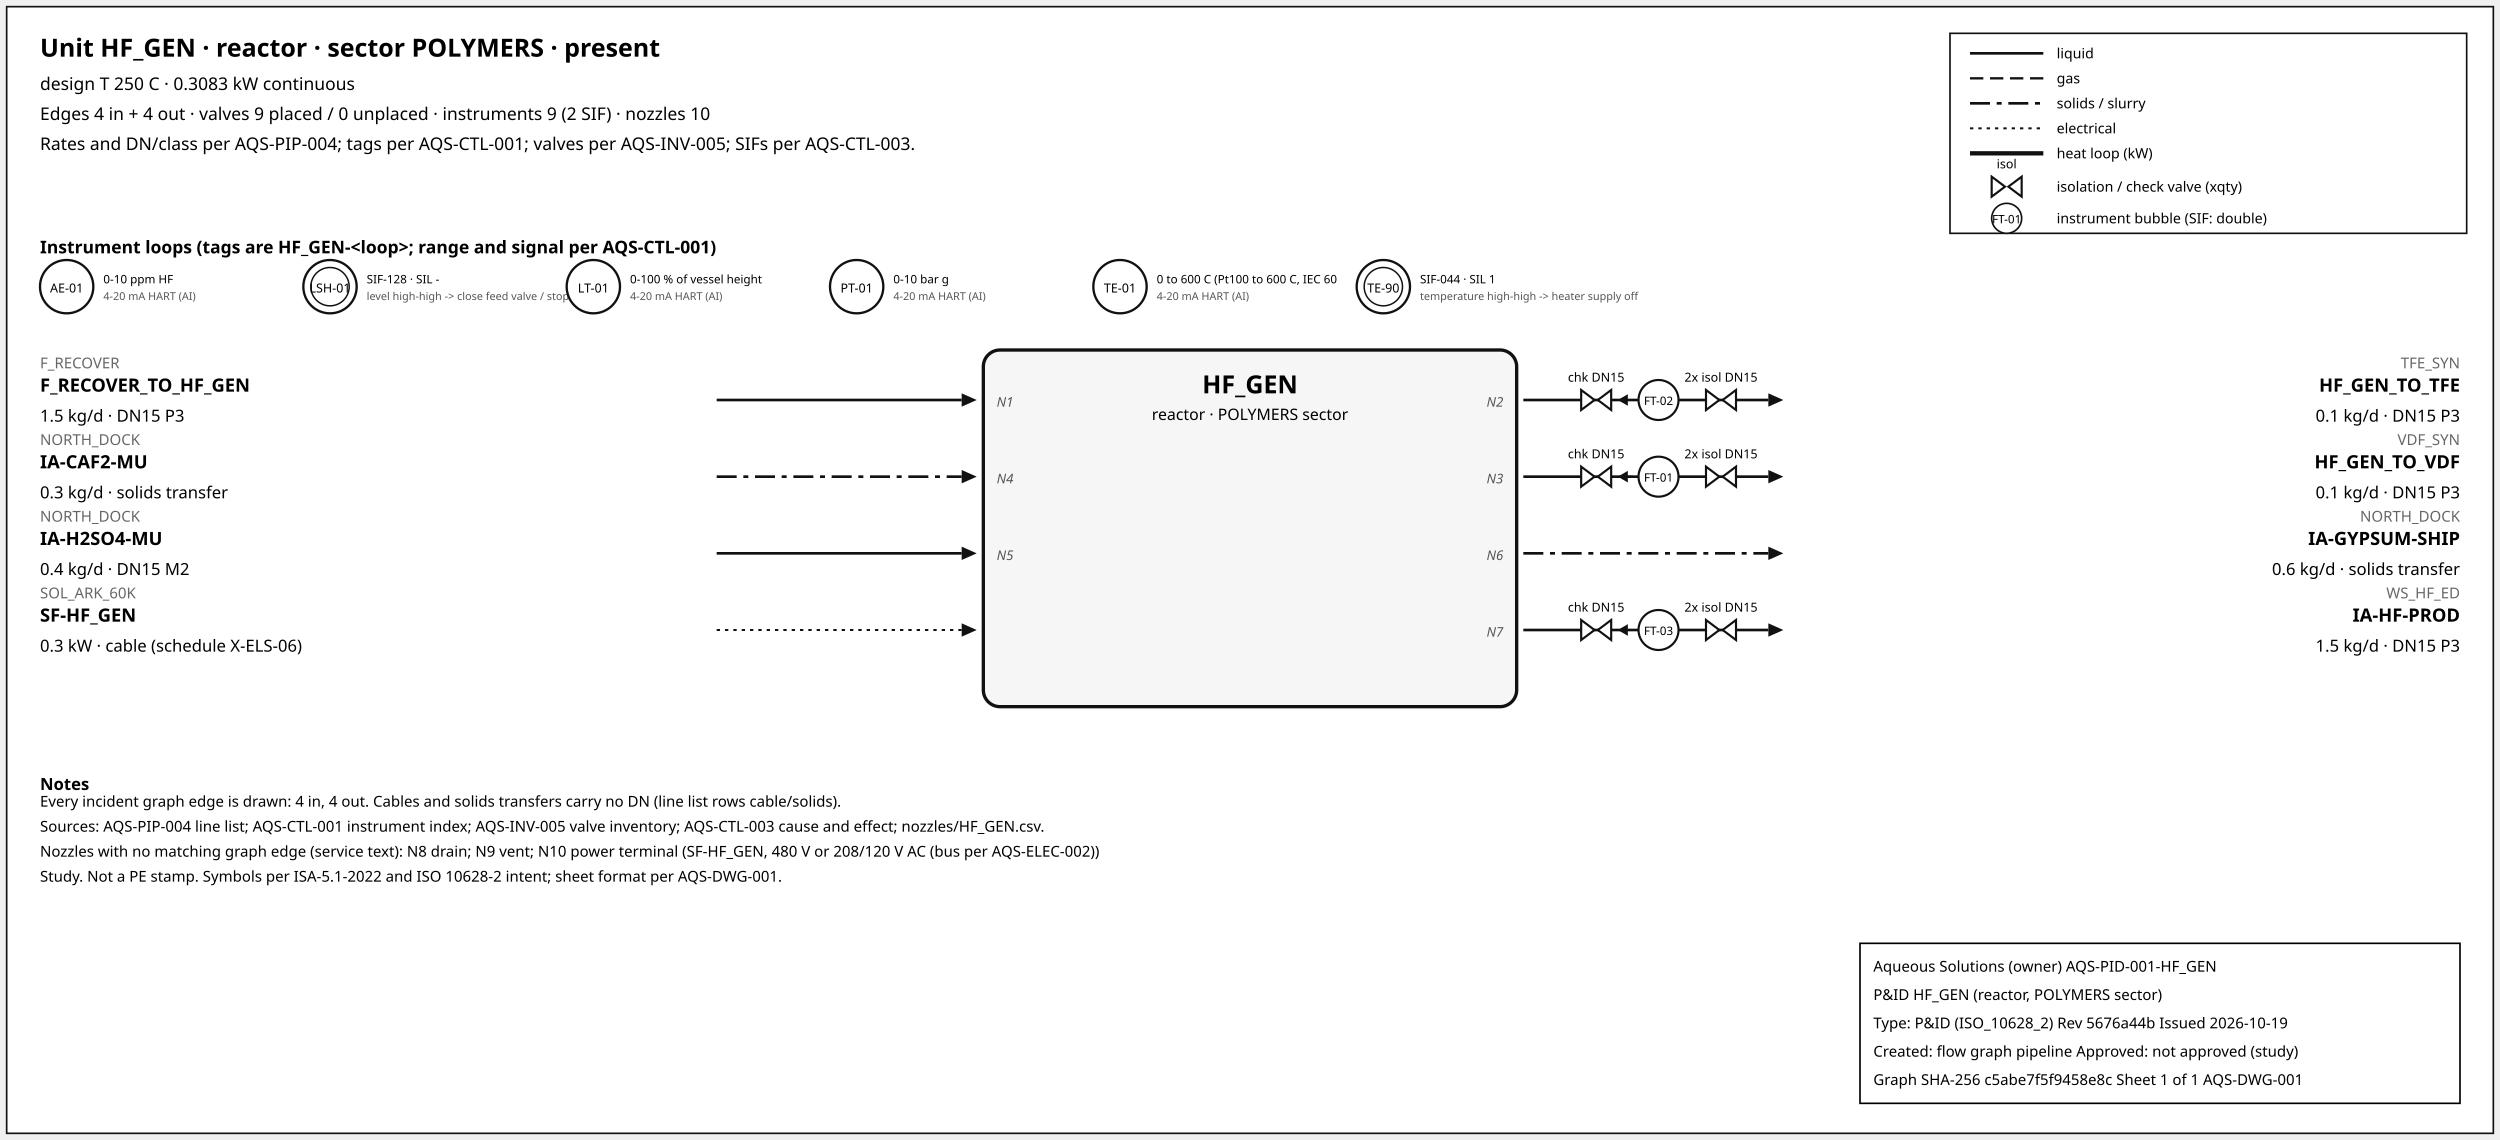
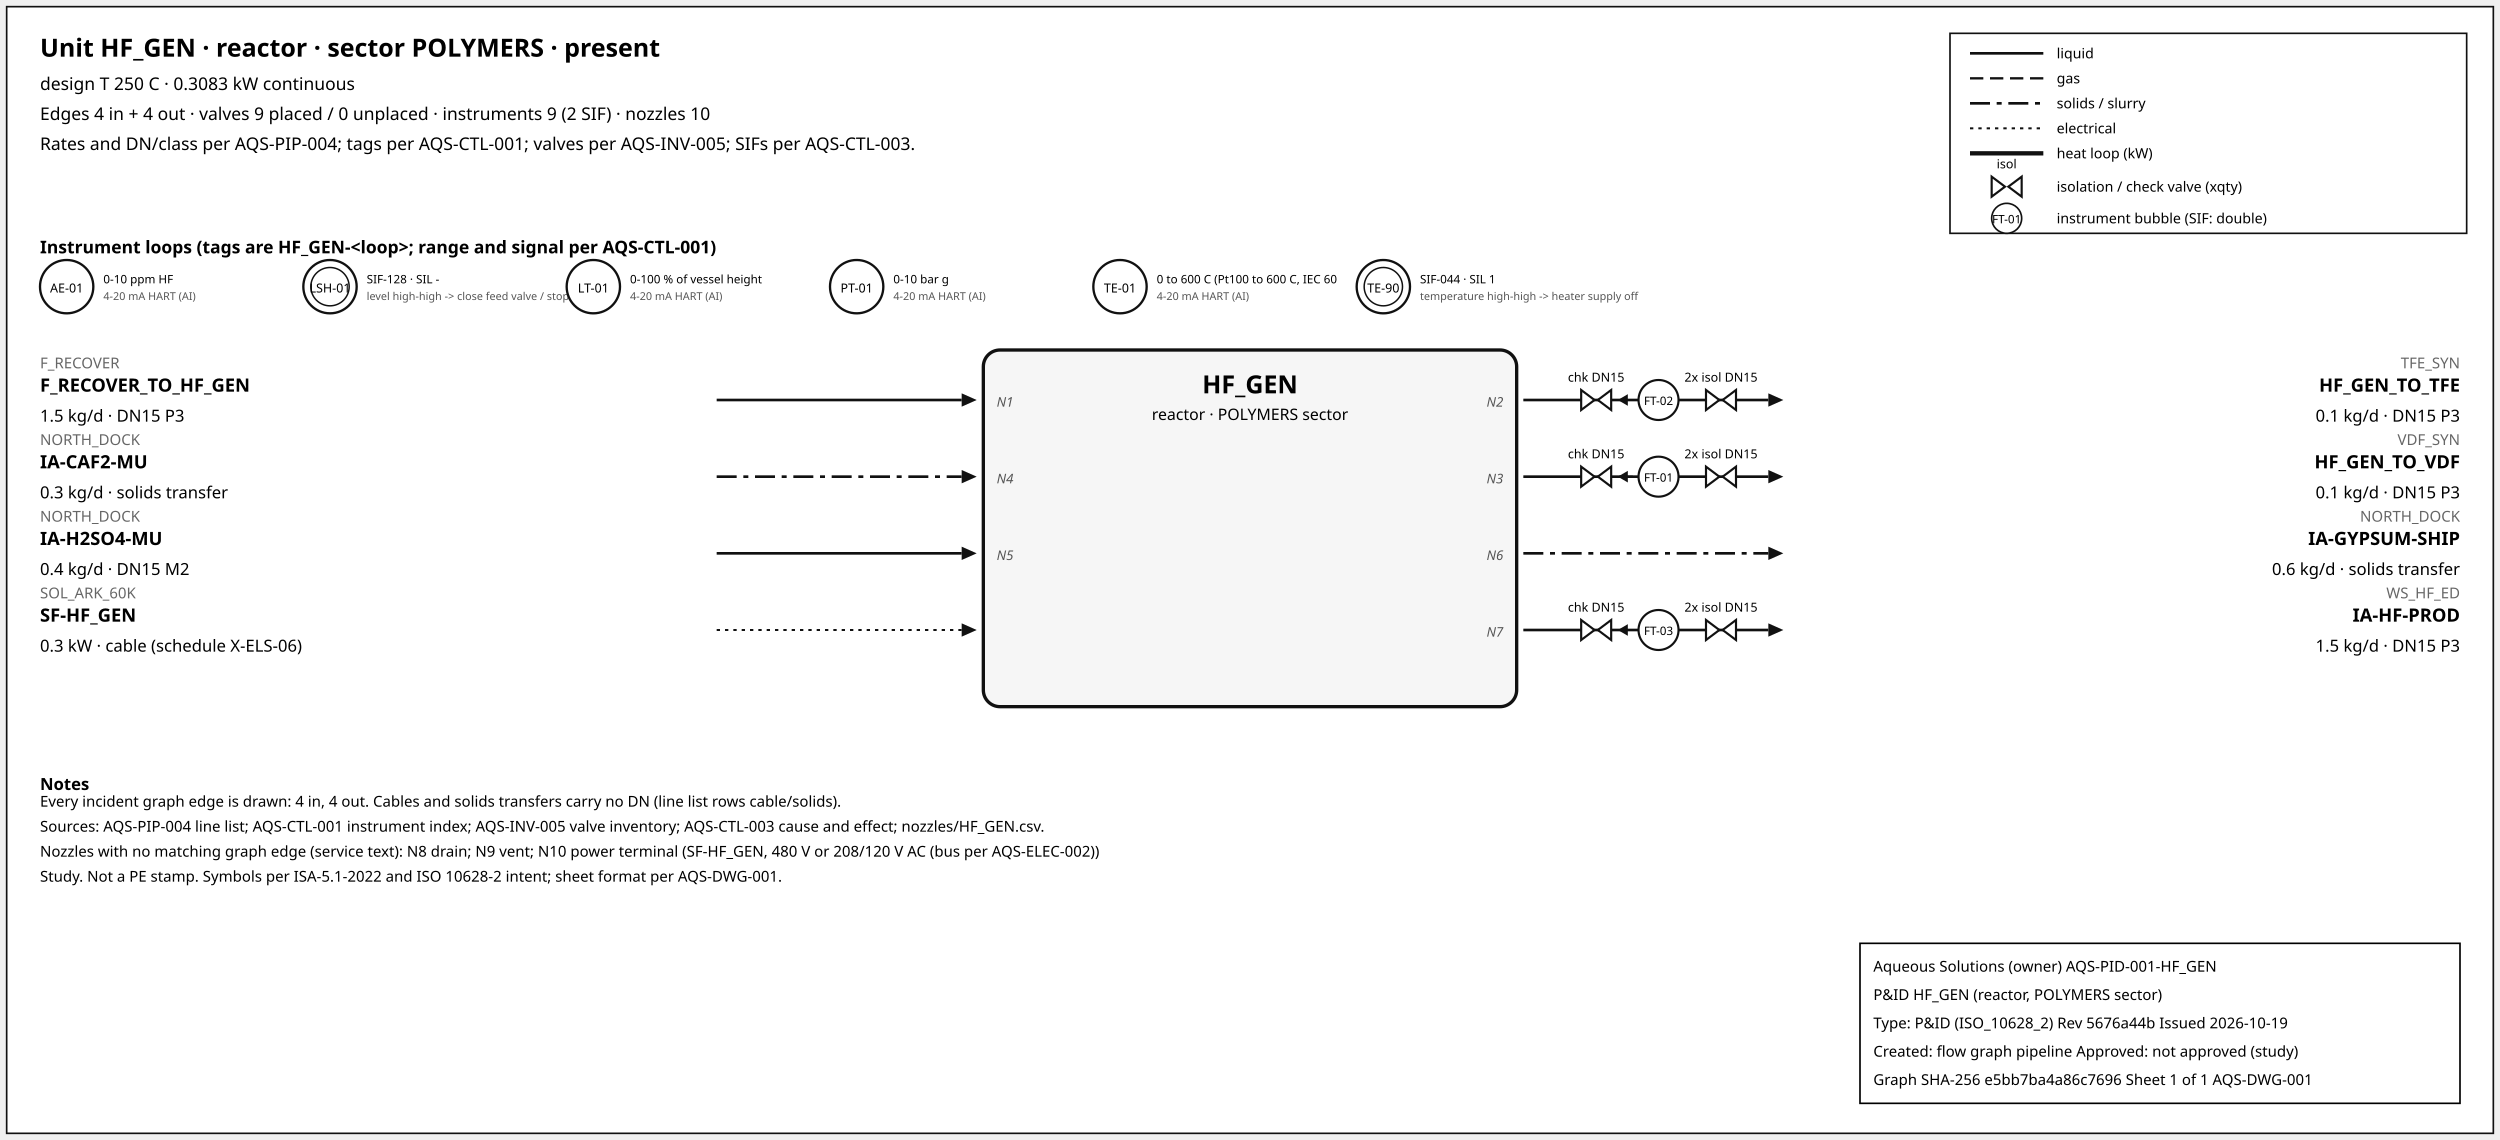
<svg xmlns="http://www.w3.org/2000/svg" width="1500" height="684" font-family="sans-serif">
  <rect x="4" y="4" width="1492" height="676" fill="white" stroke="#111" />
  <text x="24" y="34" font-size="15" font-weight="600">Unit HF_GEN · reactor · sector POLYMERS · present</text>
  <text x="24" y="54" font-size="10.5">design T 250 C · 0.3083 kW continuous</text>
  <text x="24" y="72" font-size="10.5">Edges 4 in + 4 out · valves 9 placed / 0 unplaced · instruments 9 (2 SIF) · nozzles 10</text>
  <text x="24" y="90" font-size="10.5">Rates and DN/class per AQS-PIP-004; tags per AQS-CTL-001; valves per AQS-INV-005; SIFs per AQS-CTL-003.</text>
  <rect x="1170" y="20" width="310" height="120" fill="white" stroke="#111" />
  <line x1="1182" y1="32" x2="1226" y2="32" stroke="#111" stroke-width="1.6" />
  <text x="1234" y="35" font-size="8.5">liquid</text>
  <line x1="1182" y1="47" x2="1226" y2="47" stroke="#111" stroke-width="1.4" stroke-dasharray="8,4" />
  <text x="1234" y="50" font-size="8.5">gas</text>
  <line x1="1182" y1="62" x2="1226" y2="62" stroke="#111" stroke-width="1.6" stroke-dasharray="12,4,3,4" />
  <text x="1234" y="65" font-size="8.5">solids / slurry</text>
  <line x1="1182" y1="77" x2="1226" y2="77" stroke="#111" stroke-width="1.2" stroke-dasharray="2,3" />
  <text x="1234" y="80" font-size="8.5">electrical</text>
  <line x1="1182" y1="92" x2="1226" y2="92" stroke="#111" stroke-width="2.6" />
  <text x="1234" y="95" font-size="8.5">heat loop (kW)</text>
  <path d="M 1195.0,106 L 1203.0,112 L 1195.0,118 Z M 1213.0,106 L 1205.0,112 L 1213.0,118 Z" fill="white" stroke="#111" stroke-width="1.3" />
  <text x="1204.0" y="101.0" font-size="7.5" text-anchor="middle">isol</text>
  <text x="1234" y="115" font-size="8.5">isolation / check valve (xqty)</text>
  <circle cx="1204" cy="131" r="9" fill="white" stroke="#111" />
  <text x="1204" y="134" font-size="7" text-anchor="middle">FT-01</text>
  <text x="1234" y="134" font-size="8.5">instrument bubble (SIF: double)</text>
  <text x="24" y="152" font-size="10.5" font-weight="600">Instrument loops (tags are HF_GEN-&lt;loop&gt;; range and signal per AQS-CTL-001)</text>
  <circle cx="40" cy="172" r="16" fill="white" stroke="#111" stroke-width="1.4" />
  <text x="40" y="175.5" font-size="7.5" text-anchor="middle">AE-01</text>
  <text x="62" y="170" font-size="7">0-10 ppm HF</text>
  <text x="62" y="180" font-size="6.5" fill="#555">4-20 mA HART (AI)</text>
  <circle cx="198" cy="172" r="16" fill="white" stroke="#111" stroke-width="1.4" />
  <circle cx="198" cy="172" r="11.5" fill="none" stroke="#111" stroke-width="0.9" />
  <text x="198" y="175.5" font-size="7.5" text-anchor="middle">LSH-01</text>
  <text x="220" y="170" font-size="7">SIF-128 · SIL -</text>
  <text x="220" y="180" font-size="6.5" fill="#555">level high-high -&gt; close feed valve / stop f</text>
  <circle cx="356" cy="172" r="16" fill="white" stroke="#111" stroke-width="1.4" />
  <text x="356" y="175.5" font-size="7.5" text-anchor="middle">LT-01</text>
  <text x="378" y="170" font-size="7">0-100 % of vessel height</text>
  <text x="378" y="180" font-size="6.5" fill="#555">4-20 mA HART (AI)</text>
  <circle cx="514" cy="172" r="16" fill="white" stroke="#111" stroke-width="1.4" />
  <text x="514" y="175.5" font-size="7.5" text-anchor="middle">PT-01</text>
  <text x="536" y="170" font-size="7">0-10 bar g</text>
  <text x="536" y="180" font-size="6.5" fill="#555">4-20 mA HART (AI)</text>
  <circle cx="672" cy="172" r="16" fill="white" stroke="#111" stroke-width="1.4" />
  <text x="672" y="175.5" font-size="7.5" text-anchor="middle">TE-01</text>
  <text x="694" y="170" font-size="7">0 to 600 C (Pt100 to 600 C, IEC 60</text>
  <text x="694" y="180" font-size="6.5" fill="#555">4-20 mA HART (AI)</text>
  <circle cx="830" cy="172" r="16" fill="white" stroke="#111" stroke-width="1.4" />
  <circle cx="830" cy="172" r="11.5" fill="none" stroke="#111" stroke-width="0.9" />
  <text x="830" y="175.5" font-size="7.5" text-anchor="middle">TE-90</text>
  <text x="852" y="170" font-size="7">SIF-044 · SIL 1</text>
  <text x="852" y="180" font-size="6.5" fill="#555">temperature high-high -&gt; heater supply off</text>
  <rect x="590" y="210" width="320" height="214" rx="10" fill="#f6f6f6" stroke="#111" stroke-width="2" />
  <text x="750.0" y="236" font-size="15" font-weight="700" text-anchor="middle">HF_GEN</text>
  <text x="750.0" y="252" font-size="9.5" text-anchor="middle">reactor · POLYMERS sector</text>
  <line x1="430" y1="240" x2="577" y2="240" stroke="#111" stroke-width="1.6" class="edge-in" />
  <polygon points="586,240 577,236 577,244" fill="#111" />
  <text x="24" y="221" font-size="9" fill="#666" text-anchor="start">F_RECOVER</text>
  <text x="24" y="235" font-size="11" font-weight="600" text-anchor="start">F_RECOVER_TO_HF_GEN</text>
  <text x="24" y="253" font-size="10" text-anchor="start">1.5 kg/d · DN15 P3</text>
  <text x="598" y="244" font-size="8" font-style="italic" fill="#555" text-anchor="start">N1</text>
  <line x1="430" y1="286" x2="577" y2="286" stroke="#111" stroke-width="1.6" stroke-dasharray="12,4,3,4" class="edge-in" />
  <polygon points="586,286 577,282 577,290" fill="#111" />
  <text x="24" y="267" font-size="9" fill="#666" text-anchor="start">NORTH_DOCK</text>
  <text x="24" y="281" font-size="11" font-weight="600" text-anchor="start">IA-CAF2-MU</text>
  <text x="24" y="299" font-size="10" text-anchor="start">0.3 kg/d · solids transfer</text>
  <text x="598" y="290" font-size="8" font-style="italic" fill="#555" text-anchor="start">N4</text>
  <line x1="430" y1="332" x2="577" y2="332" stroke="#111" stroke-width="1.6" class="edge-in" />
  <polygon points="586,332 577,328 577,336" fill="#111" />
  <text x="24" y="313" font-size="9" fill="#666" text-anchor="start">NORTH_DOCK</text>
  <text x="24" y="327" font-size="11" font-weight="600" text-anchor="start">IA-H2SO4-MU</text>
  <text x="24" y="345" font-size="10" text-anchor="start">0.4 kg/d · DN15 M2</text>
  <text x="598" y="336" font-size="8" font-style="italic" fill="#555" text-anchor="start">N5</text>
  <line x1="430" y1="378" x2="577" y2="378" stroke="#111" stroke-width="1.2" stroke-dasharray="2,3" class="edge-in" />
  <polygon points="586,378 577,374 577,382" fill="#111" />
  <text x="24" y="359" font-size="9" fill="#666" text-anchor="start">SOL_ARK_60K</text>
  <text x="24" y="373" font-size="11" font-weight="600" text-anchor="start">SF-HF_GEN</text>
  <text x="24" y="391" font-size="10" text-anchor="start">0.3 kW · cable (schedule X-ELS-06)</text>
  <line x1="914" y1="240" x2="1061" y2="240" stroke="#111" stroke-width="1.6" class="edge-out" />
  <polygon points="1070,240 1061,236 1061,244" fill="#111" />
  <text x="1476" y="221" font-size="9" fill="#666" text-anchor="end">TFE_SYN</text>
  <text x="1476" y="235" font-size="11" font-weight="600" text-anchor="end">HF_GEN_TO_TFE</text>
  <text x="1476" y="253" font-size="10" text-anchor="end">0.1 kg/d · DN15 P3</text>
  <text x="902" y="244" font-size="8" font-style="italic" fill="#555" text-anchor="end">N2</text>
  <line x1="979.7" y1="240" x2="971.7" y2="240" stroke="#111" stroke-width="1.2" />
  <polygon points="970.7,240 976.7,236.5 976.7,243.5" fill="#111" />
  <path d="M 948.7,234 L 956.7,240 L 948.7,246 Z M 966.7,234 L 958.7,240 L 966.7,246 Z" fill="white" stroke="#111" stroke-width="1.3" />
  <text x="957.7" y="229.0" font-size="7.5" text-anchor="middle">chk DN15</text>
  <path d="M 1023.6,234 L 1031.6,240 L 1023.6,246 Z M 1041.6,234 L 1033.6,240 L 1041.6,246 Z" fill="white" stroke="#111" stroke-width="1.3" />
  <text x="1032.6" y="229.0" font-size="7.5" text-anchor="middle">2x isol DN15</text>
  <circle cx="995.12" cy="240" r="12" fill="white" stroke="#111" stroke-width="1.3" />
  <text x="995.12" y="243" font-size="7" text-anchor="middle">FT-02</text>
  <line x1="914" y1="286" x2="1061" y2="286" stroke="#111" stroke-width="1.6" class="edge-out" />
  <polygon points="1070,286 1061,282 1061,290" fill="#111" />
  <text x="1476" y="267" font-size="9" fill="#666" text-anchor="end">VDF_SYN</text>
  <text x="1476" y="281" font-size="11" font-weight="600" text-anchor="end">HF_GEN_TO_VDF</text>
  <text x="1476" y="299" font-size="10" text-anchor="end">0.1 kg/d · DN15 P3</text>
  <text x="902" y="290" font-size="8" font-style="italic" fill="#555" text-anchor="end">N3</text>
  <line x1="979.7" y1="286" x2="971.7" y2="286" stroke="#111" stroke-width="1.2" />
  <polygon points="970.7,286 976.7,282.5 976.7,289.5" fill="#111" />
  <path d="M 948.7,280 L 956.7,286 L 948.7,292 Z M 966.7,280 L 958.7,286 L 966.7,292 Z" fill="white" stroke="#111" stroke-width="1.3" />
  <text x="957.7" y="275.0" font-size="7.5" text-anchor="middle">chk DN15</text>
  <path d="M 1023.6,280 L 1031.6,286 L 1023.6,292 Z M 1041.6,280 L 1033.6,286 L 1041.6,292 Z" fill="white" stroke="#111" stroke-width="1.3" />
  <text x="1032.6" y="275.0" font-size="7.5" text-anchor="middle">2x isol DN15</text>
  <circle cx="995.12" cy="286" r="12" fill="white" stroke="#111" stroke-width="1.3" />
  <text x="995.12" y="289" font-size="7" text-anchor="middle">FT-01</text>
  <line x1="914" y1="332" x2="1061" y2="332" stroke="#111" stroke-width="1.6" stroke-dasharray="12,4,3,4" class="edge-out" />
  <polygon points="1070,332 1061,328 1061,336" fill="#111" />
  <text x="1476" y="313" font-size="9" fill="#666" text-anchor="end">NORTH_DOCK</text>
  <text x="1476" y="327" font-size="11" font-weight="600" text-anchor="end">IA-GYPSUM-SHIP</text>
  <text x="1476" y="345" font-size="10" text-anchor="end">0.6 kg/d · solids transfer</text>
  <text x="902" y="336" font-size="8" font-style="italic" fill="#555" text-anchor="end">N6</text>
  <line x1="914" y1="378" x2="1061" y2="378" stroke="#111" stroke-width="1.6" class="edge-out" />
  <polygon points="1070,378 1061,374 1061,382" fill="#111" />
  <text x="1476" y="359" font-size="9" fill="#666" text-anchor="end">WS_HF_ED</text>
  <text x="1476" y="373" font-size="11" font-weight="600" text-anchor="end">IA-HF-PROD</text>
  <text x="1476" y="391" font-size="10" text-anchor="end">1.5 kg/d · DN15 P3</text>
  <text x="902" y="382" font-size="8" font-style="italic" fill="#555" text-anchor="end">N7</text>
  <line x1="979.7" y1="378" x2="971.7" y2="378" stroke="#111" stroke-width="1.2" />
  <polygon points="970.7,378 976.7,374.5 976.7,381.5" fill="#111" />
  <path d="M 948.7,372 L 956.7,378 L 948.7,384 Z M 966.7,372 L 958.7,378 L 966.7,384 Z" fill="white" stroke="#111" stroke-width="1.3" />
  <text x="957.7" y="367.0" font-size="7.5" text-anchor="middle">chk DN15</text>
  <path d="M 1023.6,372 L 1031.6,378 L 1023.6,384 Z M 1041.6,372 L 1033.6,378 L 1041.6,384 Z" fill="white" stroke="#111" stroke-width="1.3" />
  <text x="1032.6" y="367.0" font-size="7.5" text-anchor="middle">2x isol DN15</text>
  <circle cx="995.12" cy="378" r="12" fill="white" stroke="#111" stroke-width="1.3" />
  <text x="995.12" y="381" font-size="7" text-anchor="middle">FT-03</text>
  <text x="24" y="474" font-size="10" font-weight="600">Notes</text>
  <text x="24" y="484" font-size="9">Every incident graph edge is drawn: 4 in, 4 out. Cables and solids transfers carry no DN (line list rows cable/solids).</text>
  <text x="24" y="499" font-size="9">Sources: AQS-PIP-004 line list; AQS-CTL-001 instrument index; AQS-INV-005 valve inventory; AQS-CTL-003 cause and effect; nozzles/HF_GEN.csv.</text>
  <text x="24" y="514" font-size="9">Nozzles with no matching graph edge (service text): N8 drain; N9 vent; N10 power terminal (SF-HF_GEN, 480 V or 208/120 V AC (bus per AQS-ELEC-002))</text>
  <text x="24" y="529" font-size="9">Study. Not a PE stamp. Symbols per ISA-5.1-2022 and ISO 10628-2 intent; sheet format per AQS-DWG-001.</text>
  <g id="aqs-title-block">
    <rect x="1116" y="566" width="360" height="96" fill="white" stroke="black" stroke-width="1" />
    <text x="1124" y="583" font-size="9">Aqueous Solutions (owner)   AQS-PID-001-HF_GEN</text>
    <text x="1124" y="600" font-size="9">P&amp;ID HF_GEN (reactor, POLYMERS sector)</text>
    <text x="1124" y="617" font-size="9">Type: P&amp;ID (ISO_10628_2)   Rev 5676a44b   Issued 2026-10-19</text>
    <text x="1124" y="634" font-size="9">Created: flow graph pipeline   Approved: not approved (study)</text>
-     <text x="1124" y="651" font-size="9">Graph SHA-256 c5abe7f5f9458e8c   Sheet 1 of 1   AQS-DWG-001</text>
+     <text x="1124" y="651" font-size="9">Graph SHA-256 e5bb7ba4a86c7696   Sheet 1 of 1   AQS-DWG-001</text>
  </g>
</svg>
